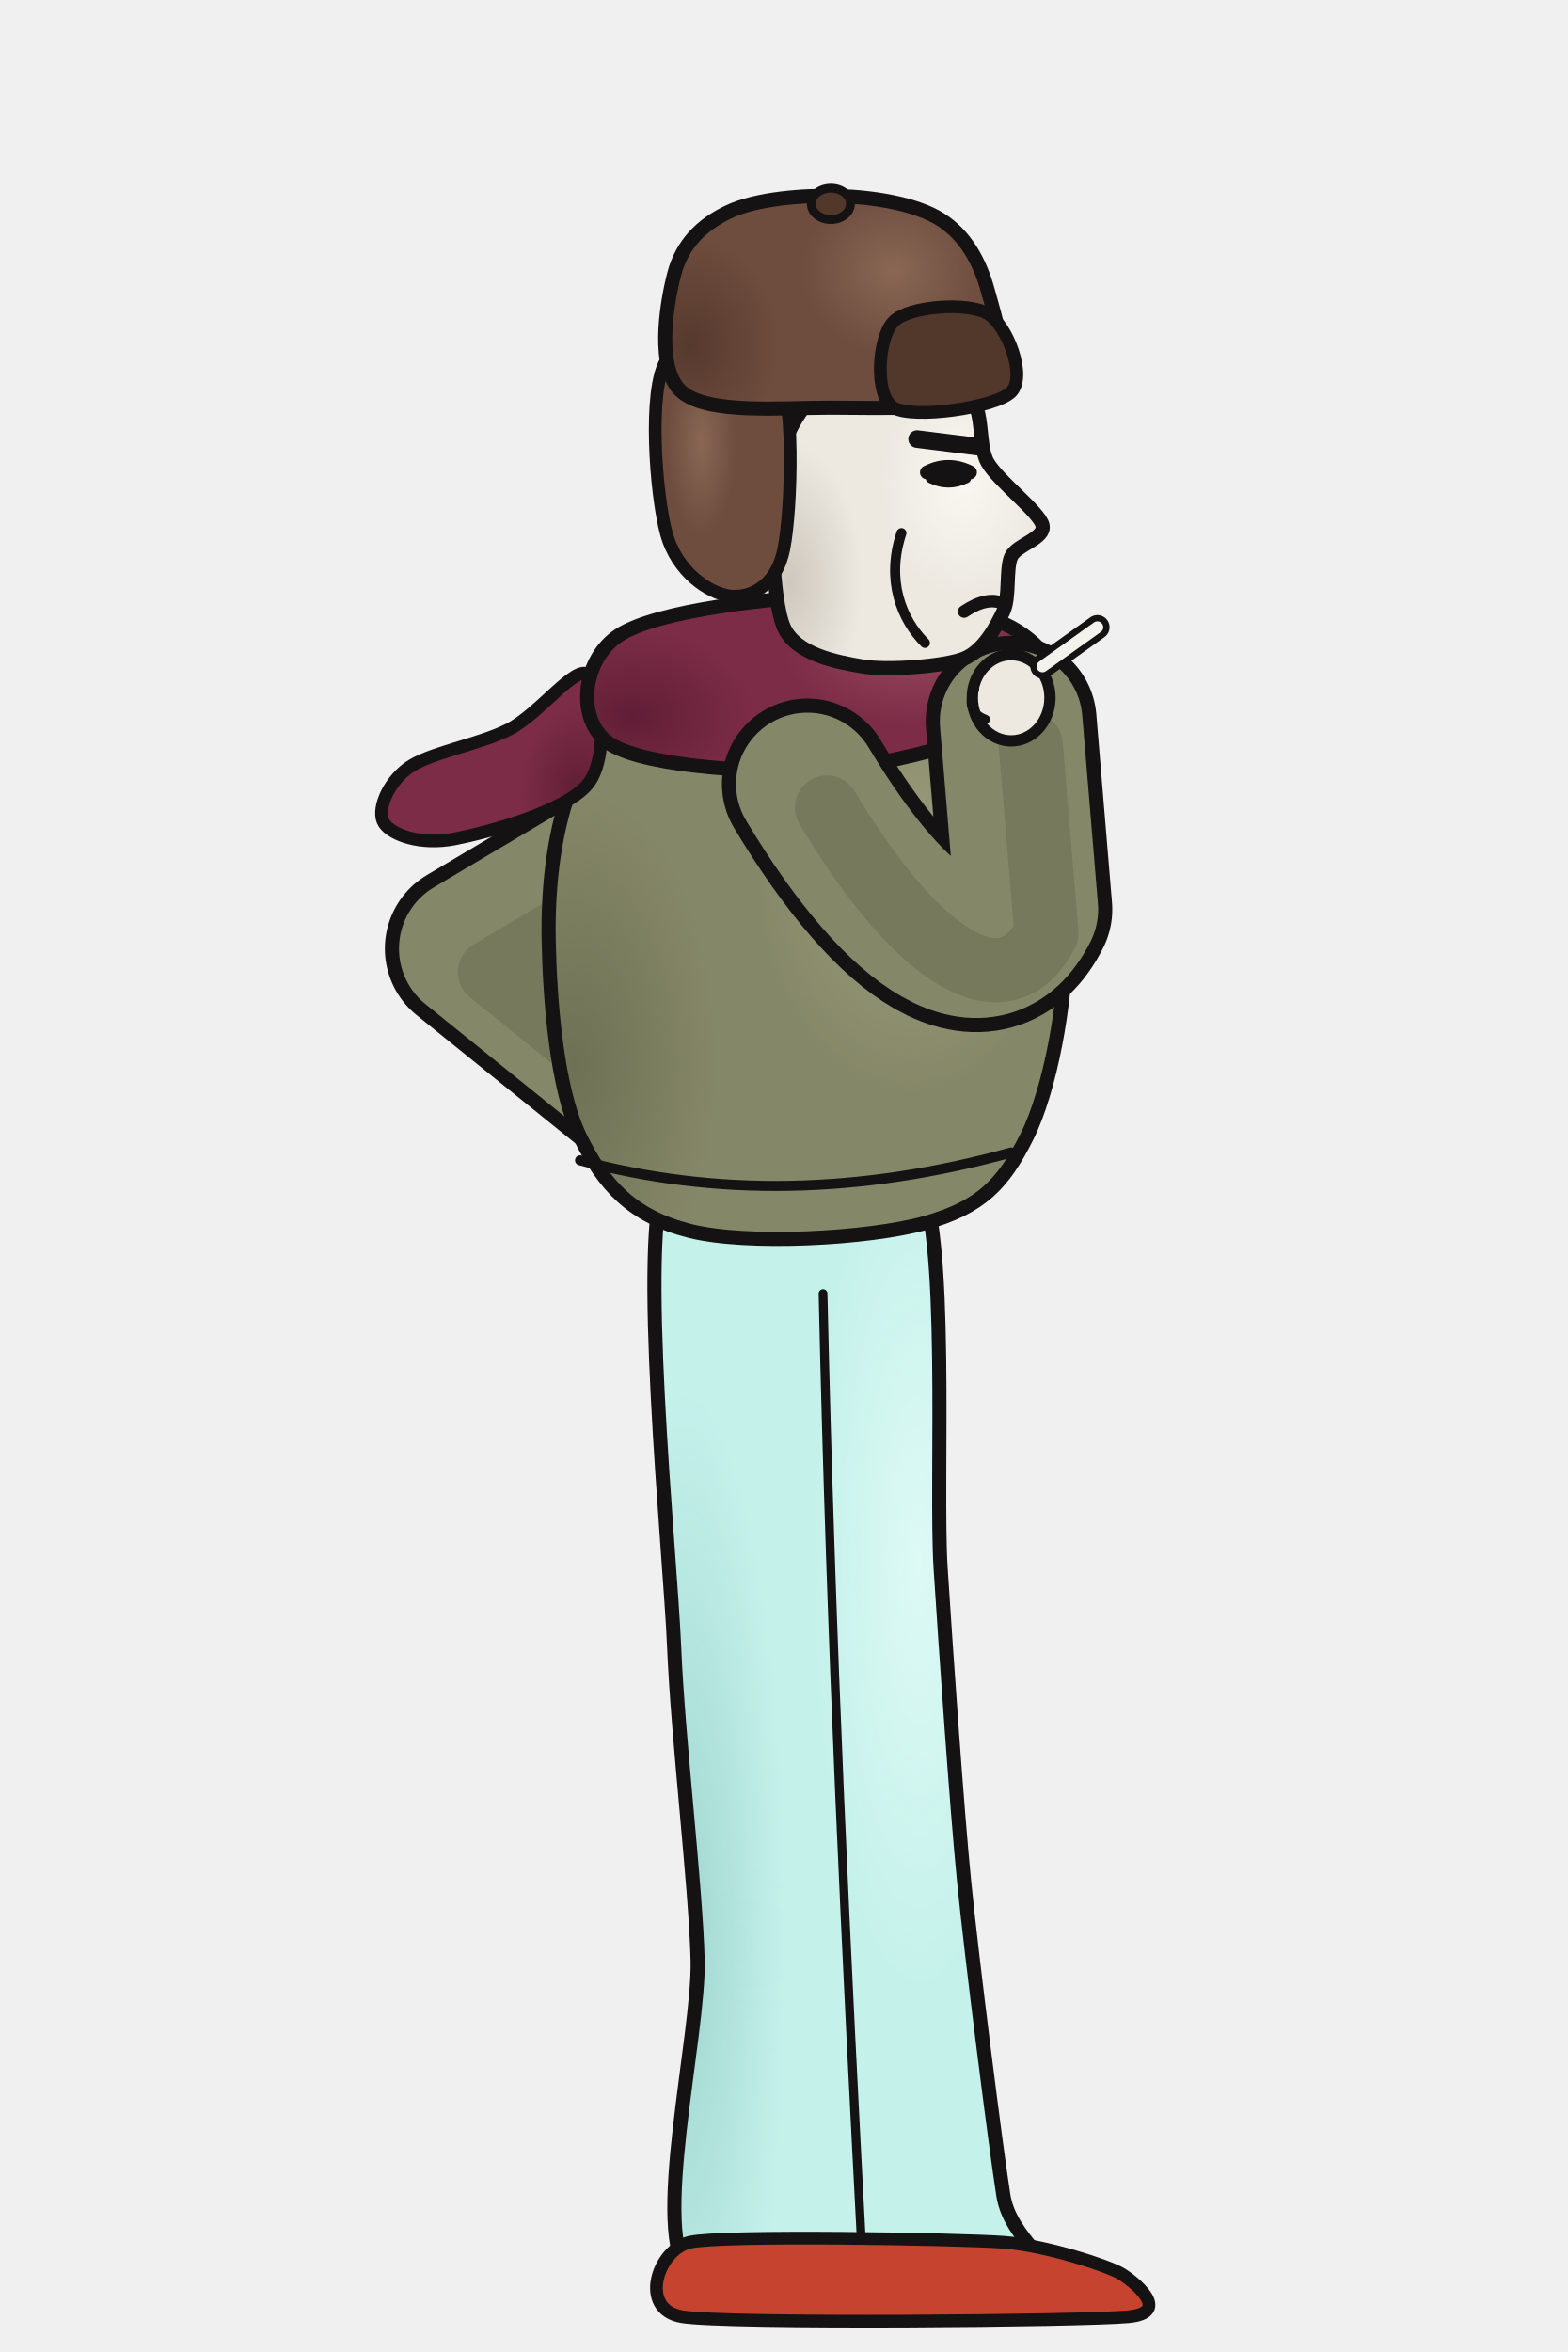
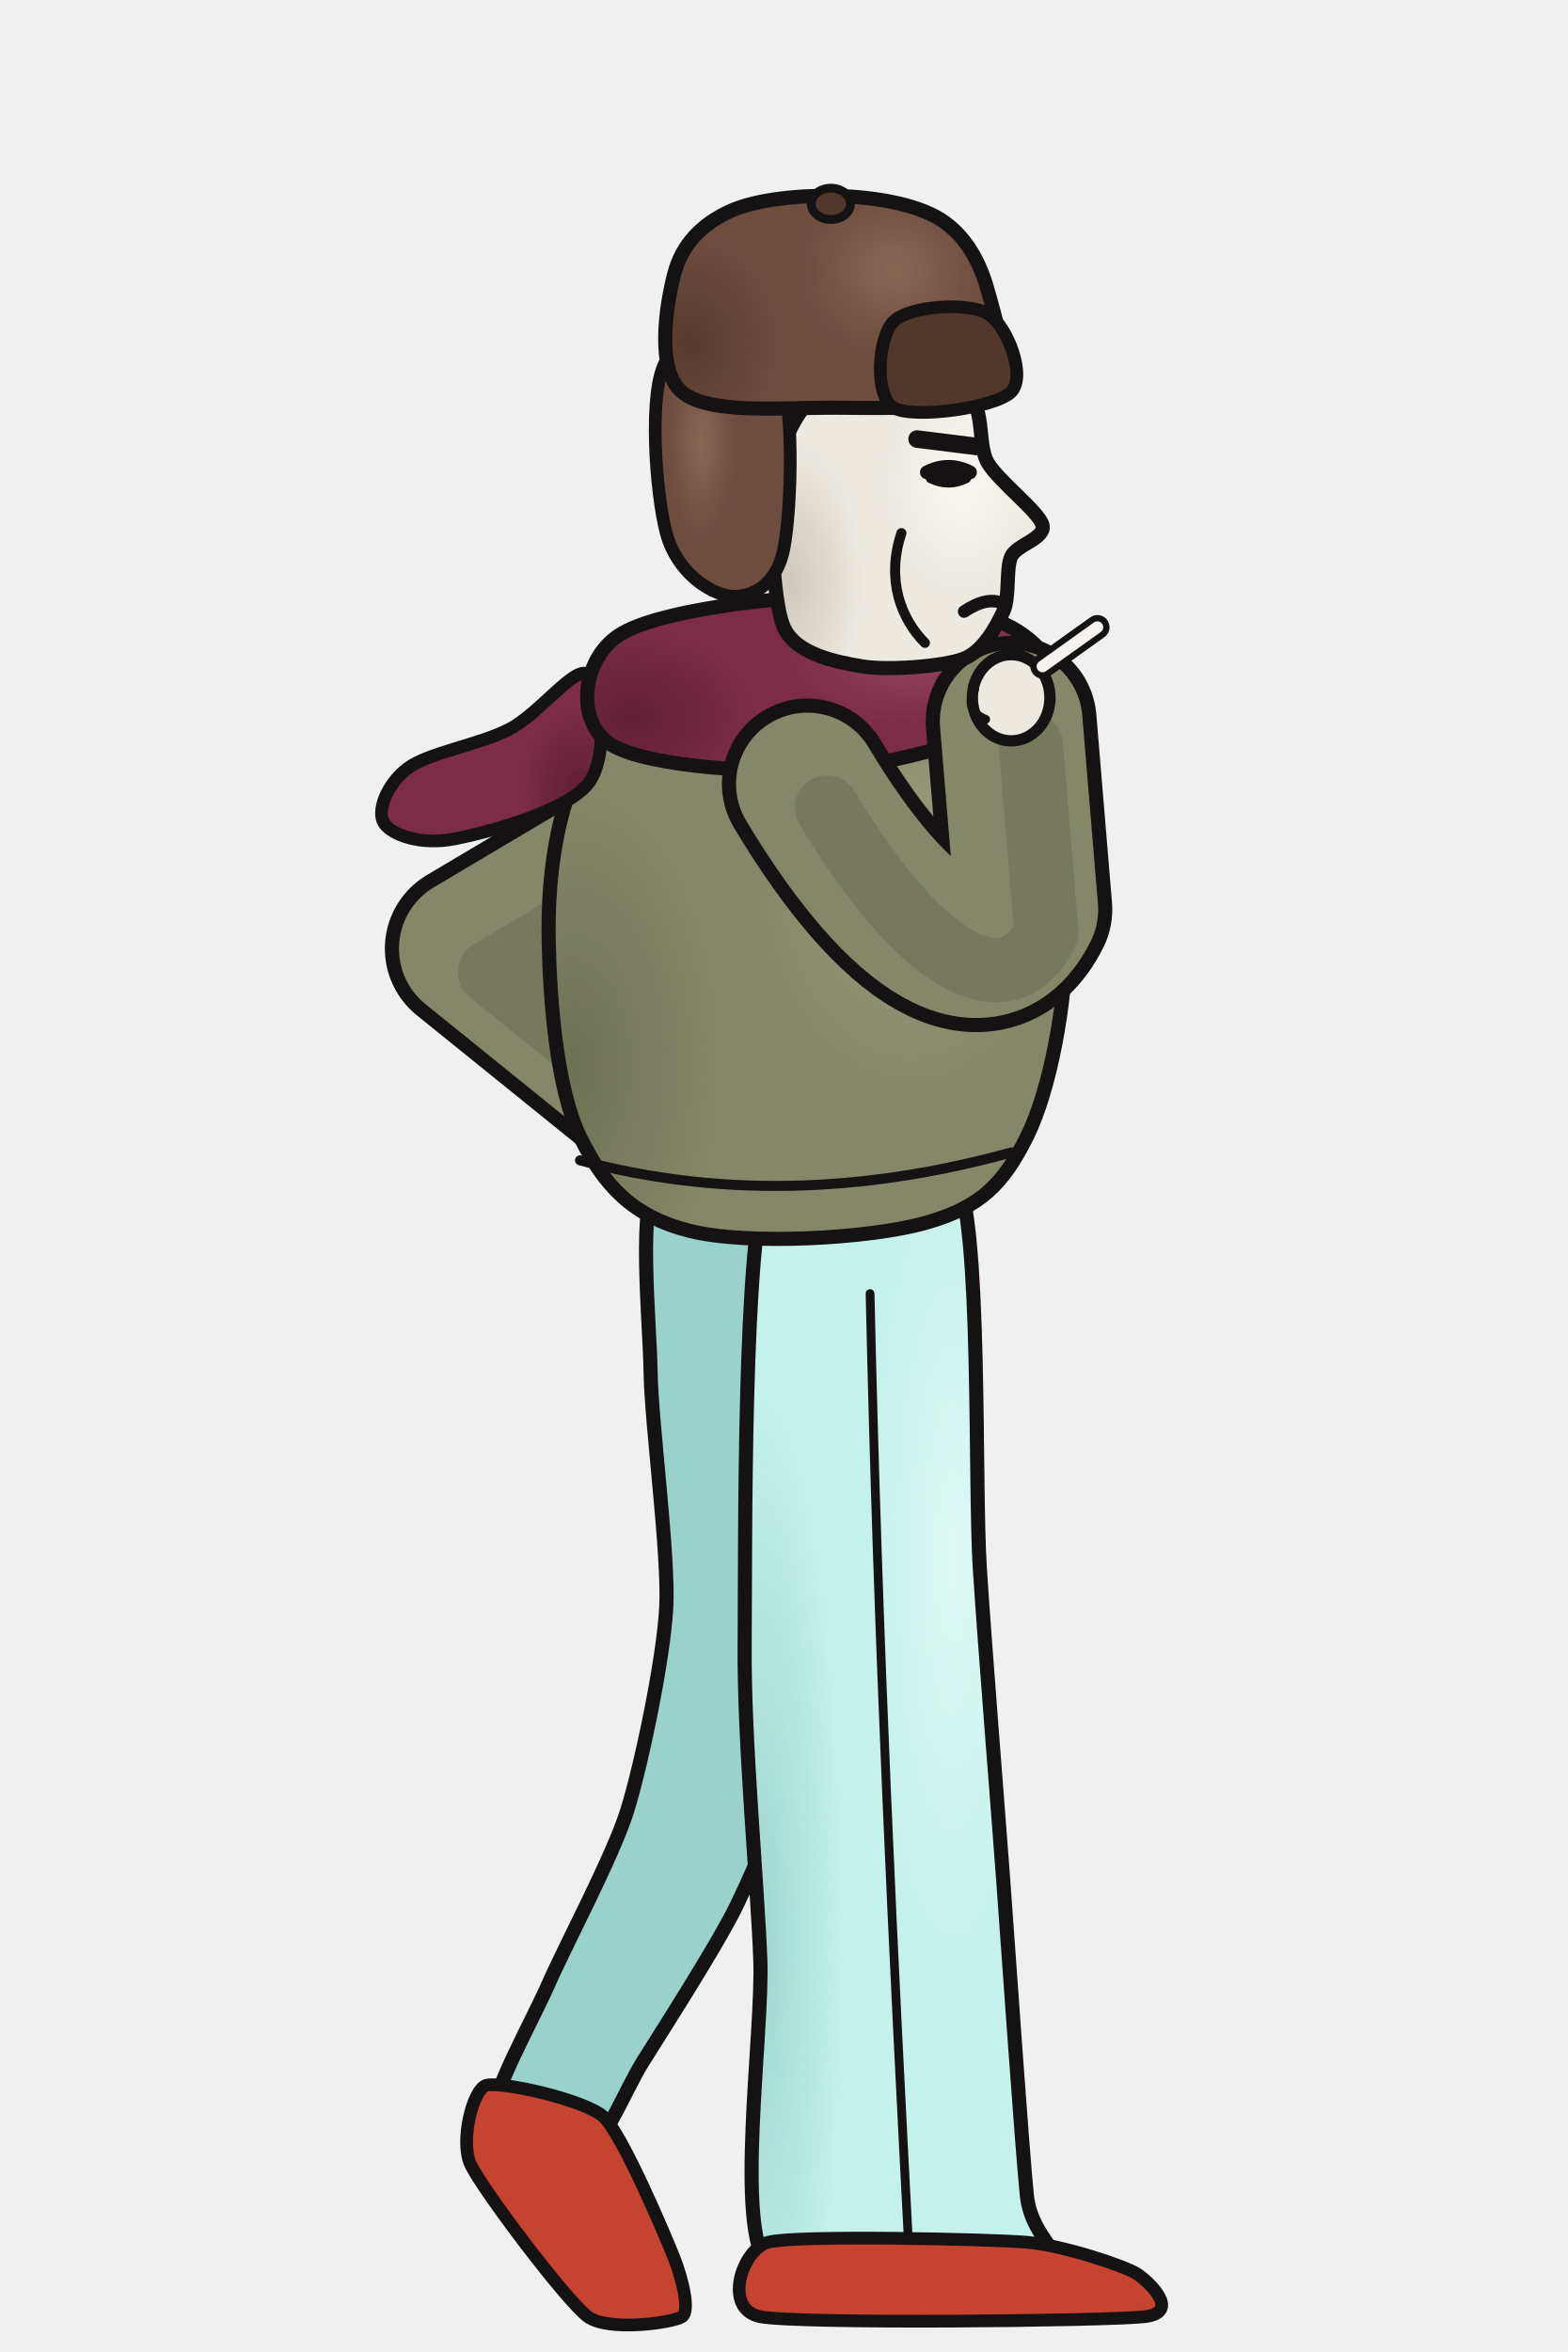
<svg xmlns="http://www.w3.org/2000/svg" width="800" height="1200" viewBox="0 0 400 600">
  <defs>
    <radialGradient id="g1">
      <stop offset="0" stop-color="#E2FBF7" stop-opacity="0.85" />
      <stop offset="0.0" stop-color="#E2FBF7" stop-opacity="0.85" />
      <stop offset="1" stop-color="#E2FBF7" stop-opacity="0" />
    </radialGradient>
    <clipPath id="s1">
-       <path d="M170.0,300.0 C177.4,285.6 225.6,288.0 234.0,300.0 C242.4,312.0 238.6,378.4 240.0,400.0 C241.4,421.6 244.1,460.8 246.0,480.0 C247.9,499.2 254.1,548.0 256.0,560.0 C257.9,572.0 271.6,577.6 262.0,580.0 C252.4,582.4 186.1,589.6 176.0,580.0 C165.9,570.4 178.5,519.2 178.0,500.0 C177.5,480.8 173.0,444.0 172.0,420.0 C171.0,396.0 162.6,314.4 170.0,300.0 Z" />
+       <path d="M196.0,300.0 C202.5,285.6 237.5,288.0 244.0,300.0 C250.5,312.0 248.6,378.4 250.0,400.0 C251.4,421.6 254.6,460.8 256.0,480.0 C257.4,499.2 260.8,548.2 262.0,560.0 C263.2,571.8 273.9,575.8 266.0,578.0 C258.1,580.2 204.6,587.4 196.0,578.0 C187.4,568.6 194.7,519.0 194.0,500.0 C193.3,481.0 189.8,444.0 190.0,420.0 C190.2,396.0 189.5,314.4 196.0,300.0 Z" />
    </clipPath>
    <radialGradient id="g2">
      <stop offset="0" stop-color="#99D2CA" stop-opacity="0.85" />
      <stop offset="0.0" stop-color="#99D2CA" stop-opacity="0.85" />
      <stop offset="1" stop-color="#99D2CA" stop-opacity="0" />
    </radialGradient>
    <clipPath id="s2">
-       <path d="M170.0,300.0 C177.4,285.6 225.6,288.0 234.0,300.0 C242.4,312.0 238.6,378.4 240.0,400.0 C241.4,421.6 244.1,460.8 246.0,480.0 C247.9,499.2 254.1,548.0 256.0,560.0 C257.9,572.0 271.6,577.6 262.0,580.0 C252.4,582.4 186.1,589.6 176.0,580.0 C165.9,570.4 178.5,519.2 178.0,500.0 C177.5,480.8 173.0,444.0 172.0,420.0 C171.0,396.0 162.6,314.4 170.0,300.0 Z" />
+       <path d="M196.0,300.0 C202.5,285.6 237.5,288.0 244.0,300.0 C250.5,312.0 248.6,378.4 250.0,400.0 C251.4,421.6 254.6,460.8 256.0,480.0 C257.4,499.2 260.8,548.2 262.0,560.0 C263.2,571.8 273.9,575.8 266.0,578.0 C258.1,580.2 204.6,587.4 196.0,578.0 C187.4,568.6 194.7,519.0 194.0,500.0 C193.3,481.0 189.8,444.0 190.0,420.0 C190.2,396.0 189.5,314.4 196.0,300.0 Z" />
    </clipPath>
    <radialGradient id="g3">
      <stop offset="0" stop-color="#9EA180" stop-opacity="0.85" />
      <stop offset="0.0" stop-color="#9EA180" stop-opacity="0.85" />
      <stop offset="1" stop-color="#9EA180" stop-opacity="0" />
    </radialGradient>
    <clipPath id="s3">
      <path d="M166.0,176.0 C180.3,171.3 216.0,168.7 232.0,172.0 C248.0,175.3 255.3,184.7 262.0,196.0 C268.7,207.3 272.0,224.3 272.0,240.0 C272.0,255.7 268.0,278.0 262.0,290.0 C256.0,302.0 250.3,308.0 236.0,312.0 C221.7,316.0 190.7,317.7 176.0,314.0 C161.3,310.3 154.0,302.3 148.0,290.0 C142.0,277.7 140.3,255.0 140.0,240.0 C139.7,225.0 141.7,210.7 146.0,200.0 C150.3,189.3 151.7,180.7 166.0,176.0 Z" />
    </clipPath>
    <radialGradient id="g4">
      <stop offset="0" stop-color="#6A6D50" stop-opacity="0.85" />
      <stop offset="0.0" stop-color="#6A6D50" stop-opacity="0.85" />
      <stop offset="1" stop-color="#6A6D50" stop-opacity="0" />
    </radialGradient>
    <clipPath id="s4">
      <path d="M166.0,176.0 C180.3,171.3 216.0,168.7 232.0,172.0 C248.0,175.3 255.3,184.7 262.0,196.0 C268.7,207.3 272.0,224.3 272.0,240.0 C272.0,255.7 268.0,278.0 262.0,290.0 C256.0,302.0 250.3,308.0 236.0,312.0 C221.7,316.0 190.7,317.7 176.0,314.0 C161.3,310.3 154.0,302.3 148.0,290.0 C142.0,277.7 140.3,255.0 140.0,240.0 C139.7,225.0 141.7,210.7 146.0,200.0 C150.3,189.3 151.7,180.7 166.0,176.0 Z" />
    </clipPath>
    <radialGradient id="g5">
      <stop offset="0" stop-color="#5C1C33" stop-opacity="0.85" />
      <stop offset="0.0" stop-color="#5C1C33" stop-opacity="0.85" />
      <stop offset="1" stop-color="#5C1C33" stop-opacity="0" />
    </radialGradient>
    <clipPath id="s5">
      <path d="M150.0,172.0 C146.7,169.7 137.7,182.0 130.0,186.0 C122.3,190.0 109.3,192.0 104.0,196.0 C98.7,200.0 96.0,207.0 98.0,210.0 C100.0,213.0 107.3,215.7 116.0,214.0 C124.7,212.3 144.3,207.0 150.0,200.0 C155.7,193.0 153.3,174.3 150.0,172.0 Z" />
    </clipPath>
    <radialGradient id="g6">
      <stop offset="0" stop-color="#974760" stop-opacity="0.85" />
      <stop offset="0.0" stop-color="#974760" stop-opacity="0.85" />
      <stop offset="1" stop-color="#974760" stop-opacity="0" />
    </radialGradient>
    <clipPath id="s6">
      <path d="M158.0,162.0 C167.7,155.7 197.3,152.3 214.0,152.0 C230.7,151.7 249.3,155.3 258.0,160.0 C266.7,164.7 273.3,174.0 266.0,180.0 C258.7,186.0 232.3,194.3 214.0,196.0 C195.7,197.7 165.3,195.7 156.0,190.0 C146.7,184.3 148.3,168.3 158.0,162.0 Z" />
    </clipPath>
    <radialGradient id="g7">
      <stop offset="0" stop-color="#5C1C33" stop-opacity="0.85" />
      <stop offset="0.0" stop-color="#5C1C33" stop-opacity="0.85" />
      <stop offset="1" stop-color="#5C1C33" stop-opacity="0" />
    </radialGradient>
    <clipPath id="s7">
      <path d="M158.0,162.0 C167.7,155.7 197.3,152.3 214.0,152.0 C230.7,151.7 249.3,155.3 258.0,160.0 C266.7,164.7 273.3,174.0 266.0,180.0 C258.7,186.0 232.3,194.3 214.0,196.0 C195.7,197.7 165.3,195.7 156.0,190.0 C146.7,184.3 148.3,168.3 158.0,162.0 Z" />
    </clipPath>
    <radialGradient id="g8">
      <stop offset="0" stop-color="#FBF9F4" stop-opacity="0.85" />
      <stop offset="0.0" stop-color="#FBF9F4" stop-opacity="0.85" />
      <stop offset="1" stop-color="#FBF9F4" stop-opacity="0" />
    </radialGradient>
    <clipPath id="s8">
      <path d="M212.0,98.0 C218.7,95.2 240.4,97.2 246.0,100.0 C251.6,102.8 249.2,113.2 252.0,118.0 C254.8,122.8 265.2,130.6 266.0,134.0 C266.8,137.4 259.4,138.9 258.0,142.0 C256.6,145.1 257.7,152.4 256.0,156.0 C254.3,159.6 251.0,166.0 246.0,168.0 C241.0,170.0 226.4,171.1 220.0,170.0 C213.6,168.9 203.1,167.0 200.0,160.0 C196.9,153.0 196.3,128.7 198.0,120.0 C199.7,111.3 205.3,100.8 212.0,98.0 Z" />
    </clipPath>
    <radialGradient id="g9">
      <stop offset="0" stop-color="#C9C2B7" stop-opacity="0.85" />
      <stop offset="0.0" stop-color="#C9C2B7" stop-opacity="0.85" />
      <stop offset="1" stop-color="#C9C2B7" stop-opacity="0" />
    </radialGradient>
    <clipPath id="s9">
      <path d="M212.0,98.0 C218.7,95.2 240.4,97.2 246.0,100.0 C251.6,102.8 249.2,113.2 252.0,118.0 C254.8,122.8 265.2,130.6 266.0,134.0 C266.8,137.4 259.4,138.9 258.0,142.0 C256.6,145.1 257.7,152.4 256.0,156.0 C254.3,159.6 251.0,166.0 246.0,168.0 C241.0,170.0 226.4,171.1 220.0,170.0 C213.6,168.9 203.1,167.0 200.0,160.0 C196.9,153.0 196.3,128.7 198.0,120.0 C199.7,111.3 205.3,100.8 212.0,98.0 Z" />
    </clipPath>
    <radialGradient id="g10">
      <stop offset="0" stop-color="#8E6C58" stop-opacity="0.85" />
      <stop offset="0.0" stop-color="#8E6C58" stop-opacity="0.85" />
      <stop offset="1" stop-color="#8E6C58" stop-opacity="0" />
    </radialGradient>
    <clipPath id="s10">
      <path d="M170.0,92.0 C174.7,84.7 193.0,84.0 198.0,92.0 C203.0,100.0 202.0,130.0 200.0,140.0 C198.0,150.0 191.0,152.7 186.0,152.0 C181.0,151.3 172.7,146.0 170.0,136.0 C167.3,126.0 165.3,99.3 170.0,92.0 Z" />
    </clipPath>
    <radialGradient id="g11">
      <stop offset="0" stop-color="#8E6C58" stop-opacity="0.85" />
      <stop offset="0.0" stop-color="#8E6C58" stop-opacity="0.85" />
      <stop offset="1" stop-color="#8E6C58" stop-opacity="0" />
    </radialGradient>
    <clipPath id="s11">
      <path d="M174.0,100.0 C167.3,94.3 170.0,77.7 172.0,70.0 C174.0,62.3 179.0,57.3 186.0,54.0 C193.0,50.7 205.0,49.7 214.0,50.0 C223.0,50.3 233.7,52.0 240.0,56.0 C246.3,60.0 250.0,66.7 252.0,74.0 C254.0,81.3 258.7,95.0 252.0,100.0 C245.3,105.0 225.0,104.0 212.0,104.0 C199.0,104.0 180.7,105.7 174.0,100.0 Z" />
    </clipPath>
    <radialGradient id="g12">
      <stop offset="0" stop-color="#52372B" stop-opacity="0.85" />
      <stop offset="0.0" stop-color="#52372B" stop-opacity="0.85" />
      <stop offset="1" stop-color="#52372B" stop-opacity="0" />
    </radialGradient>
    <clipPath id="s12">
      <path d="M174.0,100.0 C167.3,94.3 170.0,77.7 172.0,70.0 C174.0,62.3 179.0,57.3 186.0,54.0 C193.0,50.7 205.0,49.7 214.0,50.0 C223.0,50.3 233.7,52.0 240.0,56.0 C246.3,60.0 250.0,66.7 252.0,74.0 C254.0,81.3 258.7,95.0 252.0,100.0 C245.3,105.0 225.0,104.0 212.0,104.0 C199.0,104.0 180.7,105.7 174.0,100.0 Z" />
    </clipPath>
  </defs>
-   <path d="M170.0,300.0 C177.4,285.6 225.6,288.0 234.0,300.0 C242.4,312.0 238.6,378.4 240.0,400.0 C241.4,421.6 244.1,460.8 246.0,480.0 C247.9,499.2 254.1,548.0 256.0,560.0 C257.9,572.0 271.6,577.6 262.0,580.0 C252.4,582.4 186.1,589.6 176.0,580.0 C165.9,570.4 178.5,519.2 178.0,500.0 C177.5,480.8 173.0,444.0 172.0,420.0 C171.0,396.0 162.6,314.4 170.0,300.0 Z" fill="#C4F1EA" />
+   <path d="M168.0,300.0 C173.5,294.0 206.5,290.4 212.0,300.0 C217.5,309.6 214.7,363.2 214.0,380.0 C213.3,396.8 209.1,427.3 206.0,440.0 C202.9,452.7 193.0,475.7 188.0,486.0 C183.0,496.3 168.6,518.6 164.0,526.0 C159.4,533.4 154.6,546.3 150.0,548.0 C145.4,549.7 127.2,545.0 126.0,540.0 C124.8,535.0 135.9,515.4 140.0,506.0 C144.1,496.6 156.4,473.5 160.0,462.0 C163.6,450.5 169.3,423.4 170.0,410.0 C170.7,396.6 166.2,363.2 166.0,350.0 C165.8,336.8 162.5,306.0 168.0,300.0 Z" fill="#99D2CA" />
+   <path d="M168.0,300.0 C173.5,294.0 206.5,290.4 212.0,300.0 C217.5,309.6 214.7,363.2 214.0,380.0 C213.3,396.8 209.1,427.3 206.0,440.0 C202.9,452.7 193.0,475.7 188.0,486.0 C183.0,496.3 168.6,518.6 164.0,526.0 C159.4,533.4 154.6,546.3 150.0,548.0 C145.4,549.7 127.2,545.0 126.0,540.0 C124.8,535.0 135.9,515.4 140.0,506.0 C144.1,496.6 156.4,473.5 160.0,462.0 C163.6,450.5 169.3,423.4 170.0,410.0 C170.7,396.6 166.2,363.2 166.0,350.0 C165.8,336.8 162.5,306.0 168.0,300.0 Z" fill="none" stroke="#141213" stroke-width="3.6" stroke-linejoin="round" stroke-linecap="round" />
+   <path d="M124.0,532.0 C127.4,530.8 149.2,535.6 154.0,540.0 C158.8,544.4 170.0,570.9 172.0,576.0 C174.0,581.1 176.2,589.5 174.0,591.0 C171.8,592.5 155.4,594.9 150.0,591.0 C144.6,587.1 122.6,557.9 120.0,552.0 C117.4,546.1 120.6,533.2 124.0,532.0 Z" fill="#C6432F" />
+   <path d="M124.0,532.0 C127.4,530.8 149.2,535.6 154.0,540.0 C158.8,544.4 170.0,570.9 172.0,576.0 C174.0,581.1 176.2,589.5 174.0,591.0 C171.8,592.5 155.4,594.9 150.0,591.0 C144.6,587.1 122.6,557.9 120.0,552.0 C117.4,546.1 120.6,533.2 124.0,532.0 Z" fill="none" stroke="#141213" stroke-width="3.24" stroke-linejoin="round" stroke-linecap="round" />
+   <path d="M196.0,300.0 C202.5,285.6 237.5,288.0 244.0,300.0 C250.5,312.0 248.6,378.4 250.0,400.0 C251.4,421.6 254.6,460.8 256.0,480.0 C257.4,499.2 260.8,548.2 262.0,560.0 C263.2,571.8 273.9,575.8 266.0,578.0 C258.1,580.2 204.6,587.4 196.0,578.0 C187.4,568.6 194.7,519.0 194.0,500.0 C193.3,481.0 189.8,444.0 190.0,420.0 C190.2,396.0 189.5,314.4 196.0,300.0 Z" fill="#C4F1EA" />
  <g clip-path="url(#s1)">
-     <ellipse cx="234.4" cy="398.0" rx="27.6" ry="112.0" fill="url(#g1)" />
+     <ellipse cx="243.2" cy="397.3" rx="22.8" ry="111.2" fill="url(#g1)" />
  </g>
  <g clip-path="url(#s2)">
-     <ellipse cx="174.6" cy="496.0" rx="25.8" ry="140.0" fill="url(#g2)" />
+     <ellipse cx="193.8" cy="494.6" rx="21.3" ry="139.0" fill="url(#g2)" />
  </g>
-   <path d="M170.0,300.0 C177.4,285.6 225.6,288.0 234.0,300.0 C242.4,312.0 238.6,378.4 240.0,400.0 C241.4,421.6 244.1,460.8 246.0,480.0 C247.9,499.2 254.1,548.0 256.0,560.0 C257.9,572.0 271.6,577.6 262.0,580.0 C252.4,582.4 186.1,589.6 176.0,580.0 C165.9,570.4 178.5,519.2 178.0,500.0 C177.5,480.8 173.0,444.0 172.0,420.0 C171.0,396.0 162.6,314.4 170.0,300.0 Z" fill="none" stroke="#141213" stroke-width="3.6" stroke-linejoin="round" stroke-linecap="round" />
-   <path d="M210,330 C212,420 216,500 220,576" fill="none" stroke="#141213" stroke-width="2.24" stroke-linejoin="round" stroke-linecap="round" />
-   <path d="M176.0,572.0 C184.2,570.1 245.0,571.2 256.0,572.0 C267.0,572.8 282.8,578.1 286.0,580.0 C289.2,581.9 299.2,589.9 288.0,591.0 C276.8,592.1 185.2,592.9 174.0,591.0 C162.8,589.1 167.8,573.9 176.0,572.0 Z" fill="#C6432F" />
-   <path d="M176.0,572.0 C184.2,570.1 245.0,571.2 256.0,572.0 C267.0,572.8 282.8,578.1 286.0,580.0 C289.2,581.9 299.2,589.9 288.0,591.0 C276.8,592.1 185.2,592.9 174.0,591.0 C162.8,589.1 167.8,573.9 176.0,572.0 Z" fill="none" stroke="#141213" stroke-width="3.24" stroke-linejoin="round" stroke-linecap="round" />
+   <path d="M196.0,300.0 C202.5,285.6 237.5,288.0 244.0,300.0 C250.5,312.0 248.6,378.4 250.0,400.0 C251.4,421.6 254.6,460.8 256.0,480.0 C257.4,499.2 260.8,548.2 262.0,560.0 C263.2,571.8 273.9,575.8 266.0,578.0 C258.1,580.2 204.6,587.4 196.0,578.0 C187.4,568.6 194.7,519.0 194.0,500.0 C193.3,481.0 189.8,444.0 190.0,420.0 C190.2,396.0 189.5,314.4 196.0,300.0 Z" fill="none" stroke="#141213" stroke-width="3.6" stroke-linejoin="round" stroke-linecap="round" />
+   <path d="M222,330 C224,420 228,500 232,576" fill="none" stroke="#141213" stroke-width="2.24" stroke-linejoin="round" stroke-linecap="round" />
+   <path d="M196.0,572.0 C202.8,570.1 252.6,571.2 262.0,572.0 C271.4,572.8 287.0,578.1 290.0,580.0 C293.0,581.9 301.6,589.9 292.0,591.0 C282.4,592.1 203.6,592.9 194.0,591.0 C184.4,589.1 189.2,573.9 196.0,572.0 Z" fill="#C6432F" />
+   <path d="M196.0,572.0 C202.8,570.1 252.6,571.2 262.0,572.0 C271.4,572.8 287.0,578.1 290.0,580.0 C293.0,581.9 301.6,589.9 292.0,591.0 C282.4,592.1 203.6,592.9 194.0,591.0 C184.4,589.1 189.2,573.9 196.0,572.0 Z" fill="none" stroke="#141213" stroke-width="3.24" stroke-linejoin="round" stroke-linecap="round" />
  <path d="M184,204 L120,242 L172,284" fill="none" stroke="#141213" stroke-width="43.6" stroke-linejoin="round" stroke-linecap="round" />
  <path d="M184,204 L120,242 L172,284" fill="none" stroke="#858868" stroke-width="36.4" stroke-linejoin="round" stroke-linecap="round" />
  <path d="M184,204 L120,242 L172,284" fill="none" stroke="#6A6D50" stroke-width="16.38" stroke-linejoin="round" stroke-linecap="round" transform="translate(5,6)" opacity="0.55" />
  <path d="M166.0,176.0 C180.3,171.3 216.0,168.7 232.0,172.0 C248.0,175.3 255.3,184.7 262.0,196.0 C268.7,207.3 272.0,224.3 272.0,240.0 C272.0,255.7 268.0,278.0 262.0,290.0 C256.0,302.0 250.3,308.0 236.0,312.0 C221.7,316.0 190.7,317.7 176.0,314.0 C161.3,310.3 154.0,302.3 148.0,290.0 C142.0,277.7 140.3,255.0 140.0,240.0 C139.7,225.0 141.7,210.7 146.0,200.0 C150.3,189.3 151.7,180.7 166.0,176.0 Z" fill="#858868" />
  <g clip-path="url(#s3)">
    <ellipse cx="232.4" cy="221.7" rx="39.6" ry="56.8" fill="url(#g3)" />
  </g>
  <g clip-path="url(#s4)">
    <ellipse cx="146.6" cy="271.4" rx="37.0" ry="71.0" fill="url(#g4)" />
  </g>
  <path d="M166.0,176.0 C180.3,171.3 216.0,168.7 232.0,172.0 C248.0,175.3 255.3,184.7 262.0,196.0 C268.7,207.3 272.0,224.3 272.0,240.0 C272.0,255.7 268.0,278.0 262.0,290.0 C256.0,302.0 250.3,308.0 236.0,312.0 C221.7,316.0 190.7,317.7 176.0,314.0 C161.3,310.3 154.0,302.3 148.0,290.0 C142.0,277.7 140.3,255.0 140.0,240.0 C139.7,225.0 141.7,210.7 146.0,200.0 C150.3,189.3 151.7,180.7 166.0,176.0 Z" fill="none" stroke="#141213" stroke-width="3.6" stroke-linejoin="round" stroke-linecap="round" />
  <path d="M148,296 Q200,310 258,294" fill="none" stroke="#141213" stroke-width="2.56" stroke-linejoin="round" stroke-linecap="round" />
  <path d="M150.0,172.0 C146.7,169.7 137.7,182.0 130.0,186.0 C122.3,190.0 109.3,192.0 104.0,196.0 C98.7,200.0 96.0,207.0 98.0,210.0 C100.0,213.0 107.3,215.7 116.0,214.0 C124.7,212.3 144.3,207.0 150.0,200.0 C155.7,193.0 153.3,174.3 150.0,172.0 Z" fill="#7C2C46" />
  <g clip-path="url(#s5)">
    <ellipse cx="147.4" cy="201.4" rx="14.6" ry="21.0" fill="url(#g5)" />
  </g>
  <path d="M150.0,172.0 C146.7,169.7 137.7,182.0 130.0,186.0 C122.3,190.0 109.3,192.0 104.0,196.0 C98.7,200.0 96.0,207.0 98.0,210.0 C100.0,213.0 107.3,215.7 116.0,214.0 C124.7,212.3 144.3,207.0 150.0,200.0 C155.7,193.0 153.3,174.3 150.0,172.0 Z" fill="none" stroke="#141213" stroke-width="3.24" stroke-linejoin="round" stroke-linecap="round" />
  <path d="M158.0,162.0 C167.7,155.7 197.3,152.3 214.0,152.0 C230.7,151.7 249.3,155.3 258.0,160.0 C266.7,164.7 273.3,174.0 266.0,180.0 C258.7,186.0 232.3,194.3 214.0,196.0 C195.7,197.7 165.3,195.7 156.0,190.0 C146.7,184.3 148.3,168.3 158.0,162.0 Z" fill="#7C2C46" />
  <g clip-path="url(#s6)">
    <ellipse cx="233.0" cy="167.4" rx="33.0" ry="17.6" fill="url(#g6)" />
  </g>
  <g clip-path="url(#s7)">
    <ellipse cx="161.5" cy="182.8" rx="30.8" ry="22.0" fill="url(#g7)" />
  </g>
  <path d="M158.0,162.0 C167.7,155.7 197.3,152.3 214.0,152.0 C230.7,151.7 249.3,155.3 258.0,160.0 C266.7,164.7 273.3,174.0 266.0,180.0 C258.7,186.0 232.3,194.3 214.0,196.0 C195.7,197.7 165.3,195.7 156.0,190.0 C146.7,184.3 148.3,168.3 158.0,162.0 Z" fill="none" stroke="#141213" stroke-width="3.6" stroke-linejoin="round" stroke-linecap="round" />
  <path d="M206,200 C230,240 252,252 262,232 L258,184" fill="none" stroke="#141213" stroke-width="43.6" stroke-linejoin="round" stroke-linecap="round" />
  <path d="M206,200 C230,240 252,252 262,232 L258,184" fill="none" stroke="#858868" stroke-width="36.4" stroke-linejoin="round" stroke-linecap="round" />
  <path d="M206,200 C230,240 252,252 262,232 L258,184" fill="none" stroke="#6A6D50" stroke-width="16.38" stroke-linejoin="round" stroke-linecap="round" transform="translate(5,6)" opacity="0.55" />
  <path d="M212.0,98.0 C218.7,95.2 240.4,97.2 246.0,100.0 C251.6,102.8 249.2,113.2 252.0,118.0 C254.8,122.8 265.2,130.6 266.0,134.0 C266.8,137.4 259.4,138.9 258.0,142.0 C256.6,145.1 257.7,152.4 256.0,156.0 C254.3,159.6 251.0,166.0 246.0,168.0 C241.0,170.0 226.4,171.1 220.0,170.0 C213.6,168.9 203.1,167.0 200.0,160.0 C196.9,153.0 196.3,128.7 198.0,120.0 C199.7,111.3 205.3,100.8 212.0,98.0 Z" fill="#EDE9E1" />
  <g clip-path="url(#s8)">
    <ellipse cx="245.6" cy="123.2" rx="20.4" ry="28.8" fill="url(#g8)" />
  </g>
  <g clip-path="url(#s9)">
    <ellipse cx="201.4" cy="148.4" rx="19.0" ry="36.0" fill="url(#g9)" />
  </g>
  <path d="M212.0,98.0 C218.7,95.2 240.4,97.2 246.0,100.0 C251.6,102.8 249.2,113.2 252.0,118.0 C254.8,122.8 265.2,130.6 266.0,134.0 C266.8,137.4 259.4,138.9 258.0,142.0 C256.6,145.1 257.7,152.4 256.0,156.0 C254.3,159.6 251.0,166.0 246.0,168.0 C241.0,170.0 226.4,171.1 220.0,170.0 C213.6,168.9 203.1,167.0 200.0,160.0 C196.9,153.0 196.3,128.7 198.0,120.0 C199.7,111.3 205.3,100.8 212.0,98.0 Z" fill="none" stroke="#141213" stroke-width="3.6" stroke-linejoin="round" stroke-linecap="round" />
  <path d="M237.5,122 Q242,119.3 246.5,122 Q242,124.2 237.5,122 Z" fill="#FFFFFF" stroke="#141213" stroke-width="2.56" stroke-linejoin="round" stroke-linecap="round" />
  <ellipse cx="243.0" cy="122.0" rx="1.3" ry="1.3" fill="#141213" />
  <path d="M236.5,120.5 Q242,117.7 247.5,120.5" fill="none" stroke="#141213" stroke-width="3.52" stroke-linejoin="round" stroke-linecap="round" />
  <path d="M234,112 L250,114" fill="none" stroke="#141213" stroke-width="4.48" stroke-linejoin="round" stroke-linecap="round" />
  <path d="M246,156 Q252,152 256,154" fill="none" stroke="#141213" stroke-width="3.2" stroke-linejoin="round" stroke-linecap="round" />
  <path d="M230,136 C226,148 230,158 236,164" fill="none" stroke="#141213" stroke-width="2.56" stroke-linejoin="round" stroke-linecap="round" />
  <ellipse cx="258.0" cy="178.0" rx="9.9" ry="11.0" fill="#EDE9E1" stroke="#141213" stroke-width="2.88" />
  <path d="M248.7,175.8 q-2.8,5.5 2.8,7.7" fill="none" stroke="#141213" stroke-width="2.24" stroke-linejoin="round" stroke-linecap="round" />
  <path d="M266,170 L280,160" fill="none" stroke="#141213" stroke-width="6.2" stroke-linejoin="round" stroke-linecap="round" />
  <path d="M266,170 L280,160" fill="none" stroke="#F4F2EC" stroke-width="3.0" stroke-linejoin="round" stroke-linecap="round" />
  <path d="M170.0,92.0 C174.7,84.7 193.0,84.0 198.0,92.0 C203.0,100.0 202.0,130.0 200.0,140.0 C198.0,150.0 191.0,152.7 186.0,152.0 C181.0,151.3 172.7,146.0 170.0,136.0 C167.3,126.0 165.3,99.3 170.0,92.0 Z" fill="#6E4C3E" />
  <g clip-path="url(#s10)">
    <ellipse cx="179.0" cy="113.0" rx="9.0" ry="24.0" fill="url(#g10)" />
  </g>
  <path d="M170.0,92.0 C174.7,84.7 193.0,84.0 198.0,92.0 C203.0,100.0 202.0,130.0 200.0,140.0 C198.0,150.0 191.0,152.7 186.0,152.0 C181.0,151.3 172.7,146.0 170.0,136.0 C167.3,126.0 165.3,99.3 170.0,92.0 Z" fill="none" stroke="#141213" stroke-width="3.24" stroke-linejoin="round" stroke-linecap="round" />
  <path d="M174.0,100.0 C167.3,94.3 170.0,77.7 172.0,70.0 C174.0,62.3 179.0,57.3 186.0,54.0 C193.0,50.7 205.0,49.7 214.0,50.0 C223.0,50.3 233.7,52.0 240.0,56.0 C246.3,60.0 250.0,66.7 252.0,74.0 C254.0,81.3 258.7,95.0 252.0,100.0 C245.3,105.0 225.0,104.0 212.0,104.0 C199.0,104.0 180.7,105.7 174.0,100.0 Z" fill="#6E4C3E" />
  <g clip-path="url(#s11)">
    <ellipse cx="228.0" cy="68.9" rx="24.0" ry="21.6" fill="url(#g11)" />
  </g>
  <g clip-path="url(#s12)">
    <ellipse cx="176.0" cy="87.8" rx="22.4" ry="27.0" fill="url(#g12)" />
  </g>
  <path d="M174.0,100.0 C167.3,94.3 170.0,77.7 172.0,70.0 C174.0,62.3 179.0,57.3 186.0,54.0 C193.0,50.7 205.0,49.7 214.0,50.0 C223.0,50.3 233.7,52.0 240.0,56.0 C246.3,60.0 250.0,66.7 252.0,74.0 C254.0,81.3 258.7,95.0 252.0,100.0 C245.3,105.0 225.0,104.0 212.0,104.0 C199.0,104.0 180.7,105.7 174.0,100.0 Z" fill="none" stroke="#141213" stroke-width="3.6" stroke-linejoin="round" stroke-linecap="round" />
  <path d="M228.0,82.0 C232.0,78.0 247.0,77.0 252.0,80.0 C257.0,83.0 262.0,96.0 258.0,100.0 C254.0,104.0 233.0,107.0 228.0,104.0 C223.0,101.0 224.0,86.0 228.0,82.0 Z" fill="#52372B" />
  <path d="M228.0,82.0 C232.0,78.0 247.0,77.0 252.0,80.0 C257.0,83.0 262.0,96.0 258.0,100.0 C254.0,104.0 233.0,107.0 228.0,104.0 C223.0,101.0 224.0,86.0 228.0,82.0 Z" fill="none" stroke="#141213" stroke-width="3.24" stroke-linejoin="round" stroke-linecap="round" />
  <ellipse cx="212.0" cy="52.0" rx="5.0" ry="4.0" fill="#52372B" stroke="#141213" stroke-width="2.24" />
</svg>
